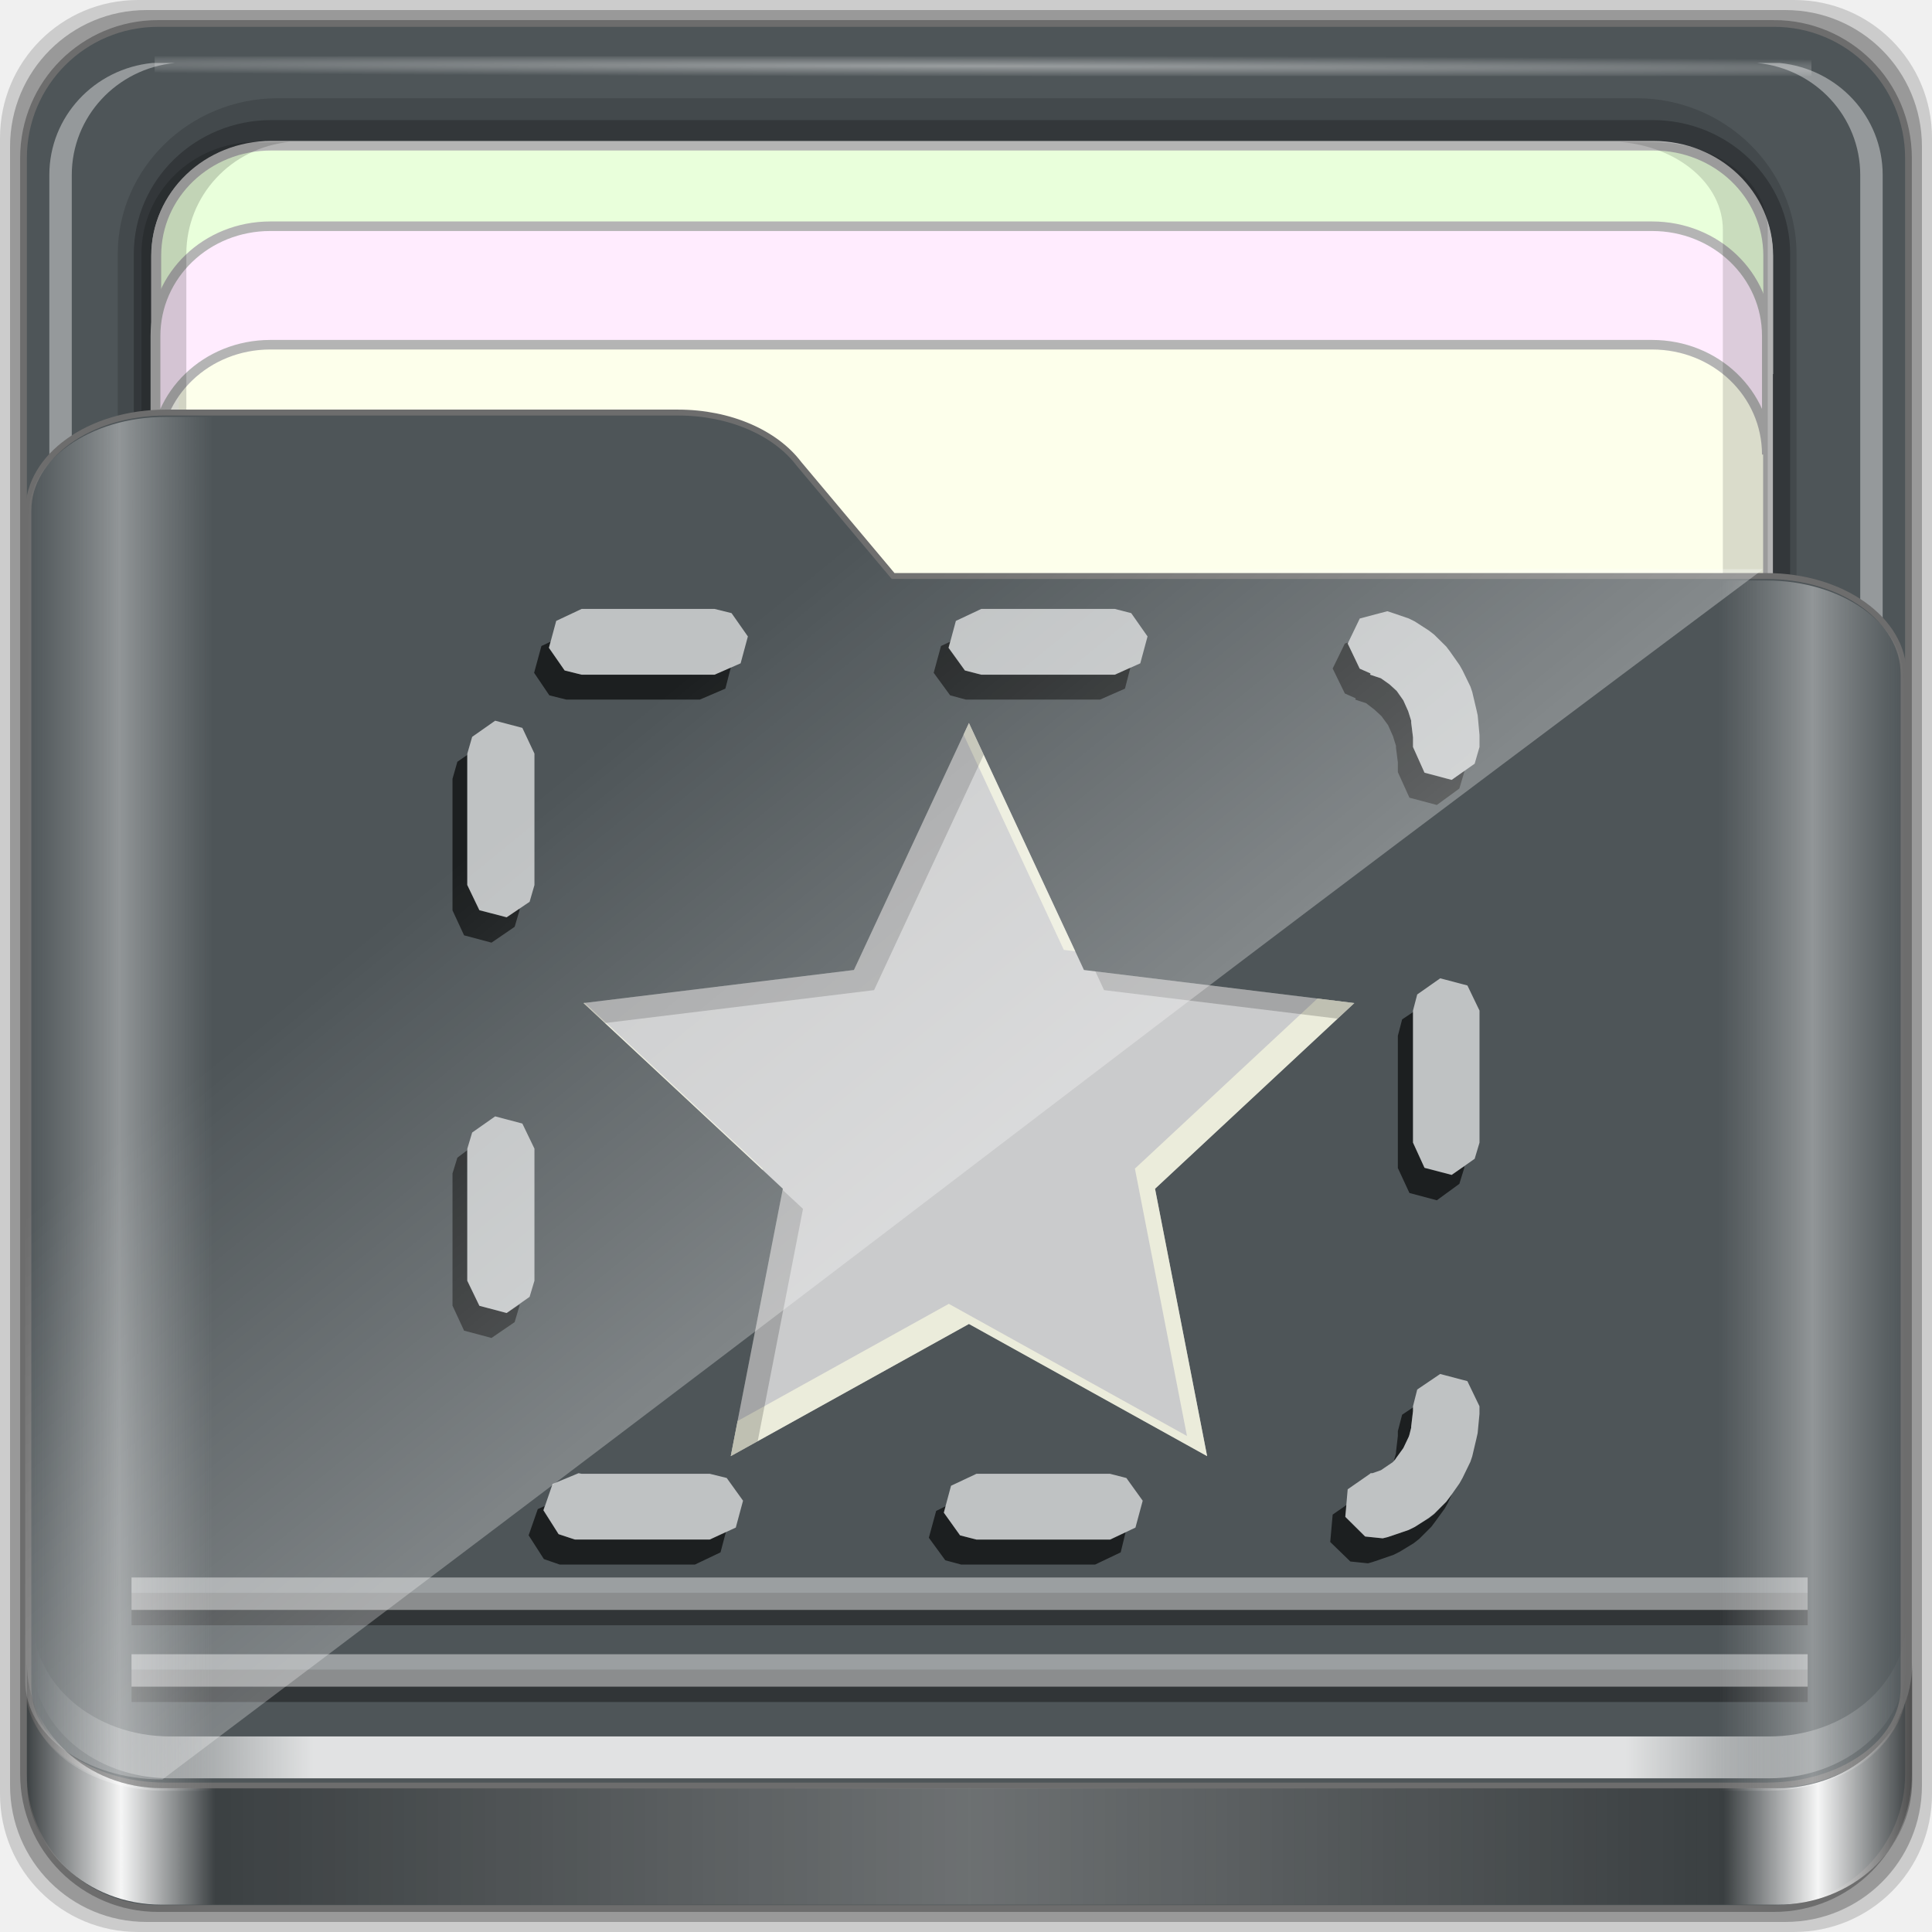
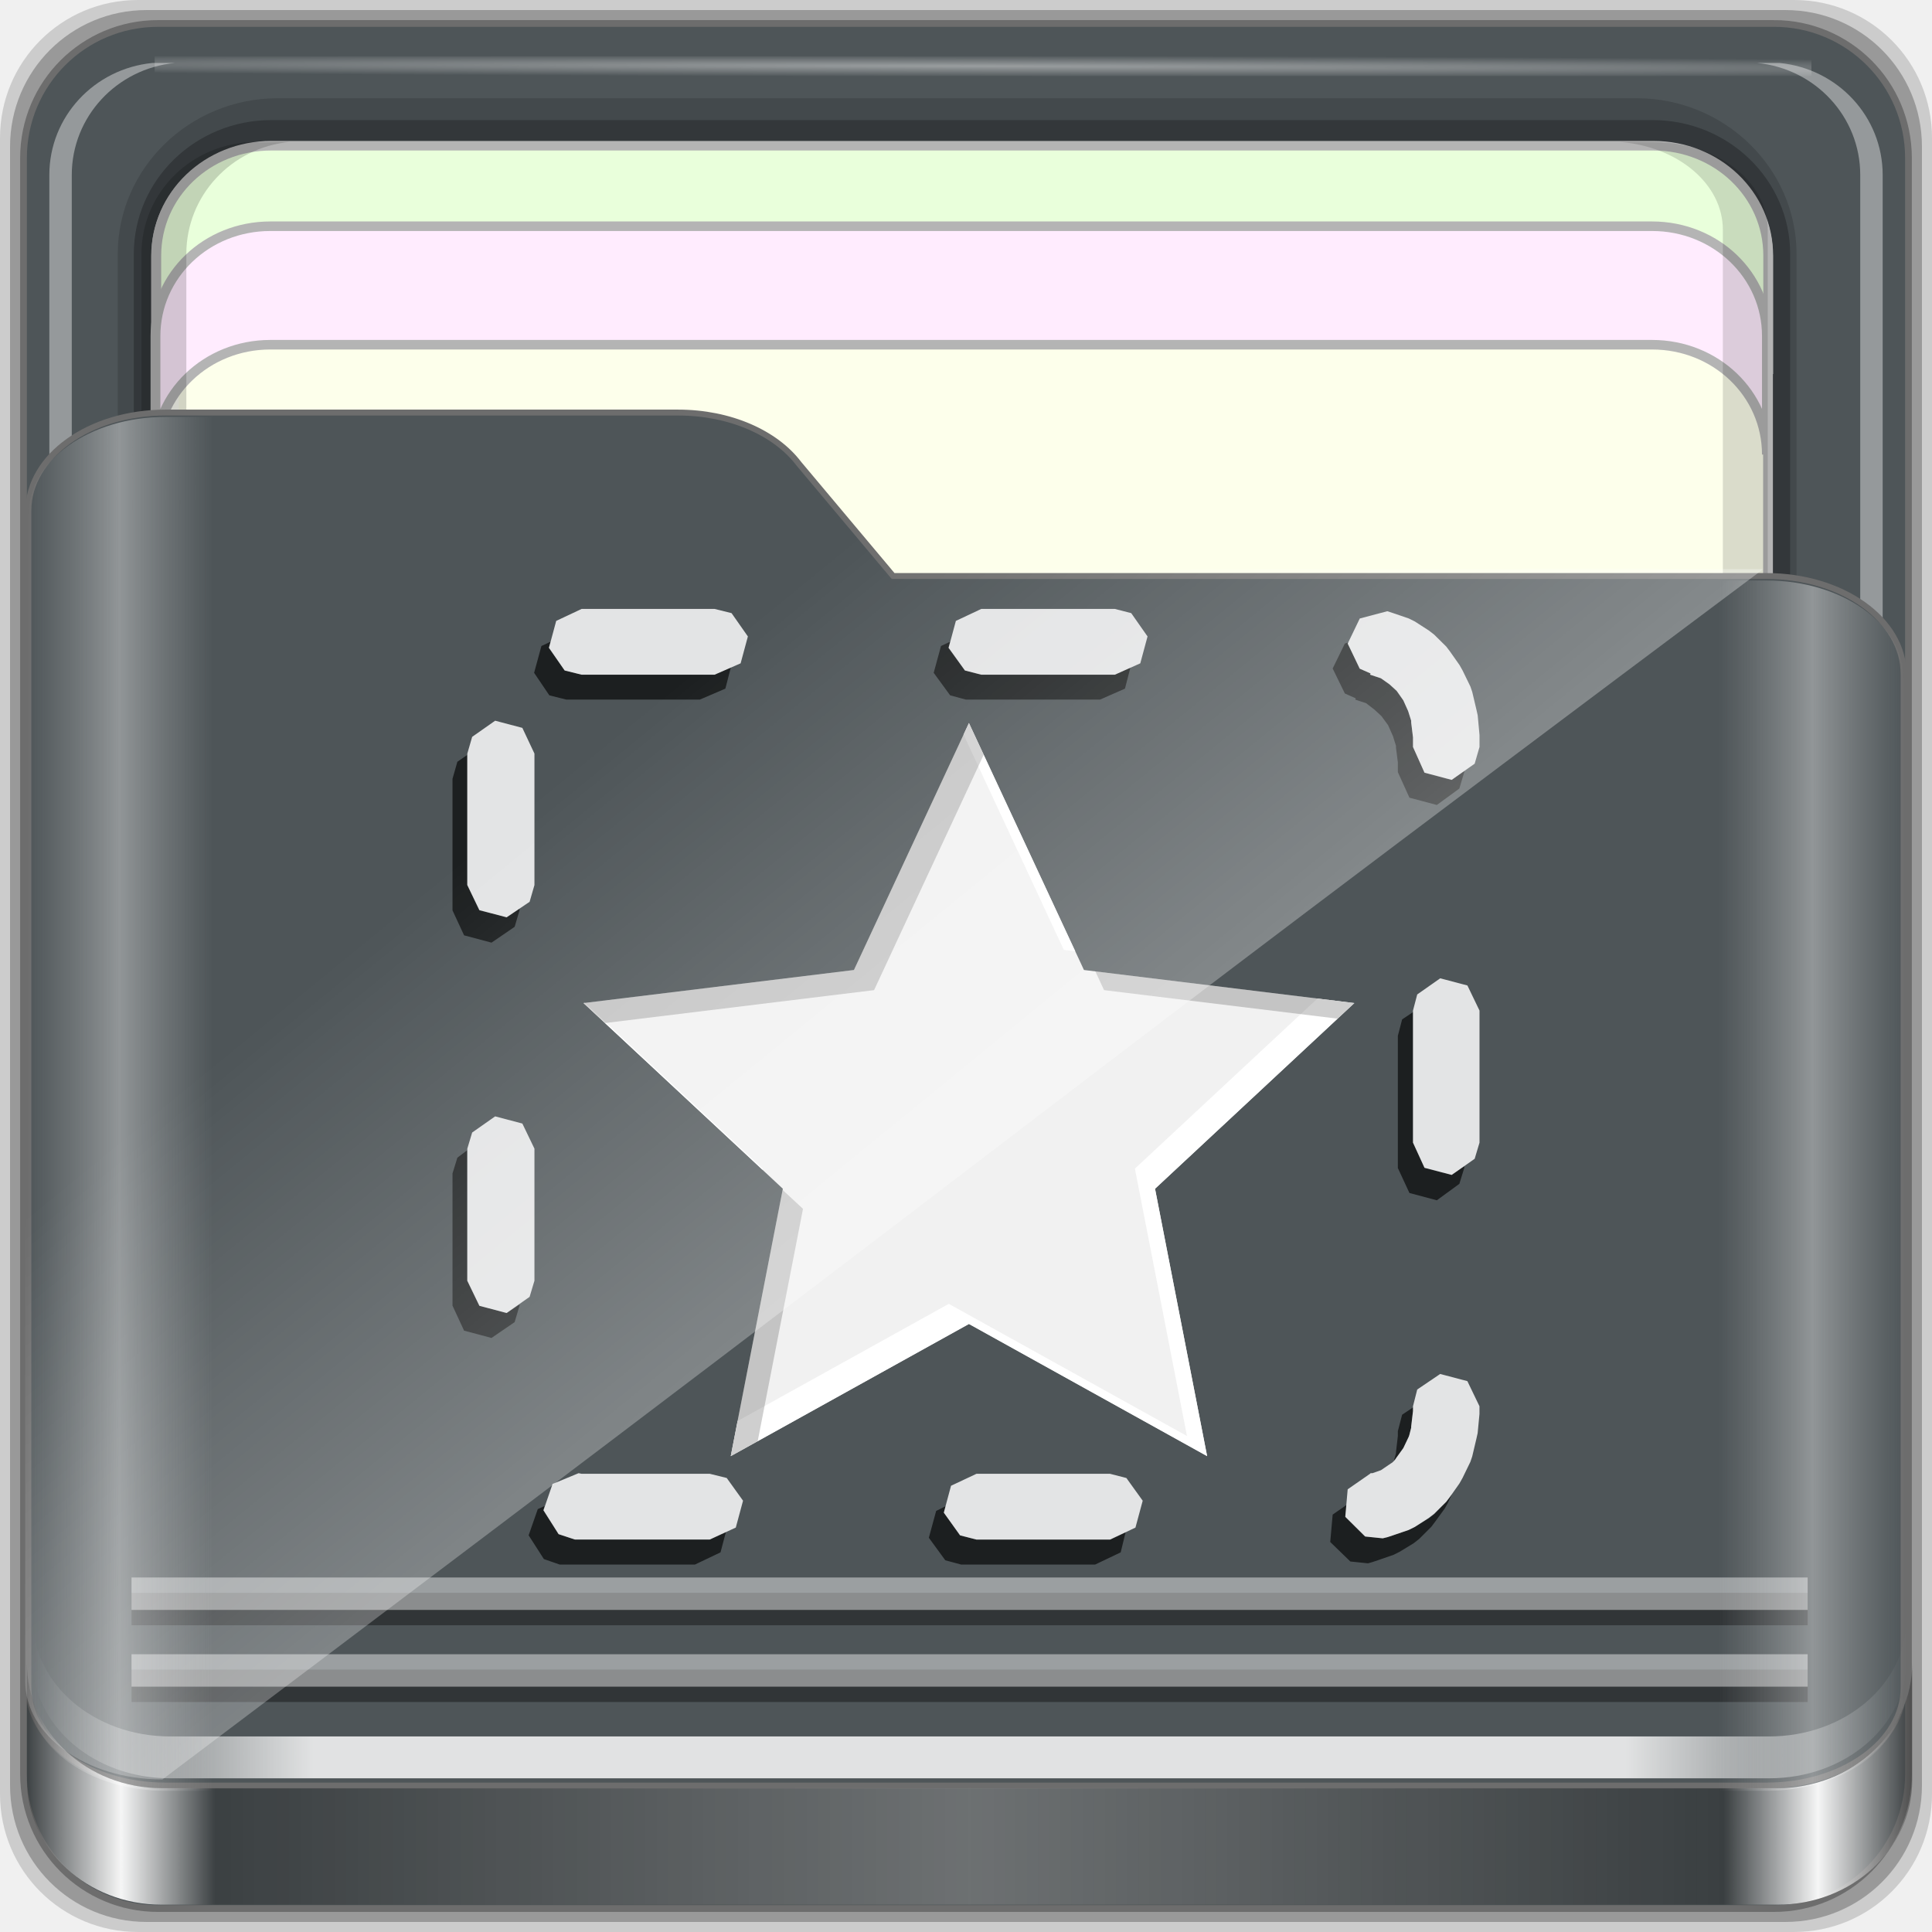
<svg xmlns="http://www.w3.org/2000/svg" xmlns:xlink="http://www.w3.org/1999/xlink" width="96" height="96" viewBox="0 0 96 96" version="1.1" id="svg1072">
  <defs id="defs1066">
    <linearGradient id="linearGradient4125">
      <stop style="stop-color:#ffffff;stop-opacity:1;" offset="0" id="stop4127" />
      <stop style="stop-color:#ffffff;stop-opacity:0;" offset="1" id="stop4129" />
    </linearGradient>
    <linearGradient id="linearGradient3298">
      <stop style="stop-color:#ffffff;stop-opacity:0.031" offset="0" id="stop3300" />
      <stop id="stop3302" offset="0.05" style="stop-color:#ffffff;stop-opacity:1;" />
      <stop style="stop-color:#ffffff;stop-opacity:0.024" offset="0.1" id="stop3304" />
      <stop id="stop3306" offset="0.5" style="stop-color:#ffffff;stop-opacity:0.281" />
      <stop style="stop-color:#fefefe;stop-opacity:0.016" offset="0.9" id="stop3308" />
      <stop id="stop3310" offset="0.95" style="stop-color:#ffffff;stop-opacity:1;" />
      <stop style="stop-color:#fdfdfd;stop-opacity:0" offset="1" id="stop3312" />
    </linearGradient>
    <linearGradient id="linearGradient4188">
      <stop style="stop-color:#ffffff;stop-opacity:0;" offset="0" id="stop4190" />
      <stop id="stop4198" offset="0.15" style="stop-color:#ffffff;stop-opacity:1;" />
      <stop id="stop4196" offset="0.85" style="stop-color:#ffffff;stop-opacity:1;" />
      <stop style="stop-color:#ffffff;stop-opacity:0;" offset="1" id="stop4192" />
    </linearGradient>
    <linearGradient id="linearGradient3832">
      <stop style="stop-color:#d8d8d8;stop-opacity:0;" offset="0" id="stop3834" />
      <stop id="stop3842" offset="0.05" style="stop-color:#ffffff;stop-opacity:1;" />
      <stop style="stop-color:#d8d8d8;stop-opacity:0;" offset="0.1" id="stop3846" />
      <stop id="stop3840" offset="0.5" style="stop-color:#d8d8d8;stop-opacity:0;" />
      <stop style="stop-color:#d8d8d8;stop-opacity:0;" offset="0.9" id="stop3844" />
      <stop id="stop3848" offset="0.95" style="stop-color:#ffffff;stop-opacity:1;" />
      <stop style="stop-color:#d8d8d8;stop-opacity:0;" offset="1" id="stop3836" />
    </linearGradient>
    <linearGradient id="linearGradient4012">
      <stop style="stop-color:#9a9a9a;stop-opacity:1;" offset="0" id="stop4014" />
      <stop style="stop-color:#6e6e6e;stop-opacity:1;" offset="1" id="stop4016" />
    </linearGradient>
    <linearGradient xlink:href="#linearGradient4188" id="linearGradient3891" gradientUnits="userSpaceOnUse" gradientTransform="matrix(1.115042,0,0,1.115103,6.596574,1043.355)" x1="6.25" y1="80.625" x2="89.75" y2="80.625" />
    <linearGradient gradientTransform="matrix(0.9926597,0,0,0.9812013,12.16478,1055.322)" xlink:href="#linearGradient3298" id="linearGradient3893" gradientUnits="userSpaceOnUse" x1="1.121" y1="84.063" x2="95.496" y2="84.063" />
    <linearGradient gradientTransform="matrix(0.9926597,0,0,0.9812013,11.82776,1054.893)" y2="34.832" x2="22.635" y1="59.746" x1="44.726" gradientUnits="userSpaceOnUse" id="linearGradient3391" xlink:href="#linearGradient4125" />
    <linearGradient xlink:href="#linearGradient3832" id="linearGradient3889" gradientUnits="userSpaceOnUse" gradientTransform="matrix(1.115042,0,0,1.036466,-5.522017,2.79605)" x1="6.076" y1="47.473" x2="89.924" y2="47.473" />
    <radialGradient xlink:href="#linearGradient4125" id="radialGradient3885" gradientUnits="userSpaceOnUse" gradientTransform="matrix(1.699147,0.00433809,-9.9578932e-5,0.01373135,-31.24166,-184.9925)" cx="44.659" cy="-187.511" fx="44.659" fy="-187.511" r="36.916" />
    <linearGradient id="linearGradient4314-5">
      <stop style="stop-color:#ff4b00;stop-opacity:1" offset="0" id="stop4316-5" />
      <stop style="stop-color:#ff5500;stop-opacity:1" offset="1" id="stop4318-8" />
    </linearGradient>
  </defs>
  <g id="layer1" transform="translate(0,-1026.52)">
    <g id="g1835" transform="translate(-12.11859,-22.9174)">
      <path style="display:inline;opacity:0.15;fill:#000000;fill-opacity:1;fill-rule:nonzero;stroke:none;stroke-width:0.987;enable-background:new" d="M 101.261,1049.437 H 18.976 c -3.799,0 -6.857,3.058 -6.857,6.857 v 82.286 c 0,3.799 3.058,6.857 6.857,6.857 h 82.286 c 3.799,0 6.857,-3.058 6.857,-6.857 v -82.286 c 0,-3.799 -3.058,-6.857 -6.857,-6.857 z" id="path3897" />
      <path id="path3895" d="M 100.833,1049.937 H 19.404 c -3.759,0 -6.786,3.026 -6.786,6.786 v 81.429 c 0,3.759 3.026,6.786 6.786,6.786 h 81.429 c 3.759,0 6.786,-3.026 6.786,-6.786 v -81.429 c 0,-3.759 -3.026,-6.786 -6.786,-6.786 z" style="display:inline;opacity:0.25;fill:#000000;fill-opacity:1;fill-rule:nonzero;stroke:none;stroke-width:0.987;enable-background:new" />
    </g>
  </g>
  <g id="layer7">
-     <path style="display:inline;fill:#4e5558;fill-opacity:1;fill-rule:nonzero;stroke:#6d6d6d;stroke-width:0.335;stroke-miterlimit:4;stroke-dasharray:none;stroke-opacity:1;enable-background:new" d="M 88.142,1.166 H 7.858 c -3.706,0 -6.69,2.984 -6.69,6.691 v 80.287 c 0,3.707 2.984,6.691 6.69,6.691 h 80.283 c 3.706,0 6.69,-2.984 6.69,-6.691 V 7.856 c 0,-3.707 -2.984,-6.691 -6.69,-6.691 z" id="rect2419-1" />
+     <path style="display:inline;fill:#4E5558;fill-opacity:1;fill-rule:nonzero;stroke:#6d6d6d;stroke-width:0.335;stroke-miterlimit:4;stroke-dasharray:none;stroke-opacity:1;enable-background:new" d="M 88.142,1.166 H 7.858 c -3.706,0 -6.69,2.984 -6.69,6.691 v 80.287 c 0,3.707 2.984,6.691 6.69,6.691 h 80.283 c 3.706,0 6.69,-2.984 6.69,-6.691 V 7.856 c 0,-3.707 -2.984,-6.691 -6.69,-6.691 z" id="rect2419-1" />
  </g>
  <g id="layer6">
    <g id="g4855" transform="matrix(0,-1.085886,1.115042,0,-0.9483819,206.754)" style="enable-background:new">
      <path id="path4843" d="m 117.219,6.098 c -3.921,0 -7.125,3.204 -7.125,7.125 v 60.562 c 0,3.921 3.204,7.125 7.125,7.125 h 61.562 c 3.921,0 7.125,-3.204 7.125,-7.125 v -60.562 c 0,-3.921 -3.204,-7.125 -7.125,-7.125 z" style="color:#000000;font-style:normal;font-variant:normal;font-weight:normal;font-stretch:normal;font-size:medium;line-height:normal;font-family:Sans;-inkscape-font-specification:Sans;text-indent:0;text-align:start;text-decoration:none;text-decoration-line:none;letter-spacing:normal;word-spacing:normal;text-transform:none;writing-mode:lr-tb;direction:ltr;baseline-shift:baseline;text-anchor:start;display:inline;overflow:visible;visibility:visible;opacity:0.137;fill:#000000;fill-opacity:1;fill-rule:nonzero;stroke:none;stroke-width:2;marker:none;enable-background:accumulate" />
      <path style="color:#000000;font-style:normal;font-variant:normal;font-weight:normal;font-stretch:normal;font-size:medium;line-height:normal;font-family:Sans;-inkscape-font-specification:Sans;text-indent:0;text-align:start;text-decoration:none;text-decoration-line:none;letter-spacing:normal;word-spacing:normal;text-transform:none;writing-mode:lr-tb;direction:ltr;baseline-shift:baseline;text-anchor:start;display:inline;overflow:visible;visibility:visible;opacity:0.245;fill:#000000;fill-opacity:1;fill-rule:nonzero;stroke:none;stroke-width:2;marker:none;enable-background:accumulate" d="m 117.219,6.813 c -3.379,0 -6.125,2.746 -6.125,6.125 v 61.562 c 0,3.379 2.746,6.125 6.125,6.125 h 61.562 c 3.379,0 6.125,-2.746 6.125,-6.125 v -61.562 c 0,-3.379 -2.746,-6.125 -6.125,-6.125 z" id="path4849" />
      <path style="display:inline;fill:#fdffeb;fill-opacity:1;fill-rule:nonzero;stroke:#b4b4b4;stroke-width:0.437;stroke-miterlimit:4;stroke-dasharray:none;stroke-opacity:1" d="m 183.704,12.925 c 0,-2.843 -2.242,-5.119 -5.026,-5.119 h -30.722 c 2.784,0 5.026,2.276 5.026,5.119 v 61.594 c 0,2.843 -2.242,5.119 -5.026,5.119 h 30.722 c 2.784,0 5.026,-2.276 5.026,-5.119 z" id="path4046" />
      <path id="path4815" d="m 115.708,79.154 v 1 c 0.262,2.594 2.46,4.594 5.125,4.594 h 61.562 c 2.665,0 4.863,-2 5.125,-4.594 v -1 c -0.262,2.594 -2.46,4.594 -5.125,4.594 h -61.562 c -2.665,0 -4.863,-2 -5.125,-4.594 z" style="display:inline;opacity:0.4;fill:#ffffff;fill-opacity:1;fill-rule:nonzero;stroke:none" />
      <path id="path4820" d="m 116.688,7.813 c -2.594,0.262 -4.594,2.46 -4.594,5.125 v 0.469 c 0.262,-2.594 2.46,-4.594 5.125,-4.594 h 61.562 c 2.665,0 4.863,2 5.125,4.594 v -0.469 c 0,-2.843 -2.282,-5.125 -5.125,-5.125 h -61.562 c -0.178,0 -0.358,-0.017 -0.531,0 z" style="display:inline;opacity:0.5;fill:#ffffff;fill-opacity:1;fill-rule:nonzero;stroke:none" />
      <path style="display:inline;opacity:0.4;fill:#ffffff;fill-opacity:1;fill-rule:nonzero;stroke:none" d="m 115.708,8.643 v -1 c 0.262,-2.594 2.46,-4.594 5.125,-4.594 h 61.562 c 2.665,0 4.863,2 5.125,4.594 v 1 c -0.262,-2.594 -2.46,-4.594 -5.125,-4.594 h -61.562 c -2.665,0 -4.863,2 -5.125,4.594 z" id="path3896" />
      <rect style="opacity:0.426;fill:url(#radialGradient3885);fill-opacity:1;stroke:none" id="rect3902" width="73.831" height="0.907" x="7.743" y="-187.827" transform="rotate(90)" />
      <path id="path3899" d="m 183.733,12.934 c 0,-2.843 -2.242,-5.119 -5.026,-5.119 h -5.422 c 2.784,0 5.026,2.276 5.026,5.119 v 61.594 c 0,2.843 -2.242,5.119 -5.026,5.119 h 5.422 c 2.784,0 5.026,-2.276 5.026,-5.119 z" style="display:inline;fill:#e9ffdb;fill-opacity:1;fill-rule:nonzero;stroke:#b4b4b4;stroke-width:0.437;stroke-miterlimit:4;stroke-dasharray:none;stroke-opacity:1" />
      <path style="display:inline;fill:#ffecfe;fill-opacity:1;fill-rule:nonzero;stroke:#b4b4b4;stroke-width:0.437;stroke-miterlimit:4;stroke-dasharray:none;stroke-opacity:1" d="m 180.049,12.896 c 0,-2.842 -2.242,-5.117 -5.026,-5.117 h -5.422 c 2.784,0 5.026,2.275 5.026,5.117 v 61.576 c 0,2.842 -2.242,5.117 -5.026,5.117 h 5.422 c 2.784,0 5.026,-2.275 5.026,-5.117 z" id="path3086" />
      <path id="path4810" d="m 127.618,73.032 v 1.469 c 0,2.843 1.789,5.125 4.017,5.125 h 48.254 c 2.228,0 4.017,-2.282 4.017,-5.125 v -1.469 c -0.205,2.594 -1.928,4.594 -4.017,4.594 h -48.254 c -2.089,0 -3.812,-2 -4.017,-4.594 z" style="display:inline;opacity:0.138;fill:#000000;fill-opacity:1;fill-rule:nonzero;stroke:none" />
      <path style="display:inline;opacity:0.169;fill:#000000;fill-opacity:1;fill-rule:nonzero;stroke:none" d="m 112.094,13.748 v -1.469 c 0,-2.843 2.282,-5.125 5.125,-5.125 h 61.562 c 2.843,0 5.125,2.282 5.125,5.125 v 1.469 c -0.262,-2.594 -2.46,-4.594 -5.125,-4.594 h -61.562 c -2.665,0 -4.863,2 -5.125,4.594 z" id="path3898" />
    </g>
  </g>
  <g id="layer5">
-     <path id="path4187" d="m 1.411,83.85 c 0,2.7 3.041,4.873 6.818,4.873 H 87.771 c 3.777,0 6.818,-2.173 6.818,-4.873 V 33.495 c 0,-2.7 -3.041,-4.873 -6.818,-4.873 H 44.378 L 39.691,23.038 C 38.539,21.519 36.286,20.5 33.69,20.5 H 8.229 c -3.777,0 -6.818,2.173 -6.818,4.873 z" style="display:inline;fill:#4e5558;fill-opacity:1;fill-rule:nonzero;stroke:#6d6d6d;stroke-width:0.294;stroke-miterlimit:4;stroke-dasharray:none;stroke-opacity:1;enable-background:new" />
+     <path id="path4187" d="m 1.411,83.85 c 0,2.7 3.041,4.873 6.818,4.873 H 87.771 c 3.777,0 6.818,-2.173 6.818,-4.873 V 33.495 c 0,-2.7 -3.041,-4.873 -6.818,-4.873 H 44.378 L 39.691,23.038 C 38.539,21.519 36.286,20.5 33.69,20.5 H 8.229 c -3.777,0 -6.818,2.173 -6.818,4.873 z" style="display:inline;fill:#4E5558;fill-opacity:1;fill-rule:nonzero;stroke:#6d6d6d;stroke-width:0.294;stroke-miterlimit:4;stroke-dasharray:none;stroke-opacity:1;enable-background:new" />
  </g>
  <g id="layer2">
    <g style="enable-background:new" id="g4174" transform="matrix(0.9926597,0,0,0.9812013,0.6413092,5.761271)">
      <g style="enable-background:new" id="g4674" transform="matrix(0.9563875,0,0,0.9563875,-0.6600578,4.158113)">
        <g id="g6020" style="enable-background:new" transform="matrix(1.153762,-0.1531308,0.1496159,1.153762,-10.28012,-0.3158585)">
          <g style="enable-background:new" transform="matrix(0.8628841,0.1145246,-0.1118959,0.8628841,11.38058,-0.1240278)" id="g4147">
            <g id="g4143" transform="translate(-1.012213)">
-               <path id="path3337" d="m 25.455,147.256 12.699,27.265 29.855,3.652 -22.007,20.503 5.753,29.522 -26.3,-14.594 -26.3,14.594 L 4.907,198.676 -17.099,178.173 12.756,174.522 Z" style="fill:#f3f3f3;fill-opacity:0.748;stroke:none" transform="matrix(0.4680656,0,0,0.4735316,36.39402,-40.10498)" />
-               <path style="fill:#f7f7e0;fill-opacity:0.722;stroke:none;stroke-width:0.45" d="M 48.146 35.93 L 47.879 36.504 L 52.861 47.199 L 53.428 47.268 L 48.146 35.93 z M 65.463 49.617 L 56.393 58.068 L 58.98 71.354 L 47.146 64.787 L 36.65 70.609 L 36.311 72.354 L 48.146 65.787 L 59.98 72.354 L 57.393 59.068 L 67.295 49.842 L 65.463 49.617 z M 29.061 49.834 L 28.996 49.842 L 37.889 58.127 L 37.9 58.068 L 29.061 49.834 z " transform="matrix(1.040126,0,0,1.052272,-1.769623,-8.181572)" id="path3849" />
+               <path id="path3337" d="m 25.455,147.256 12.699,27.265 29.855,3.652 -22.007,20.503 5.753,29.522 -26.3,-14.594 -26.3,14.594 L 4.907,198.676 -17.099,178.173 12.756,174.522 Z" style="fill:#f3f3f3;fill-opacity:0.985;stroke:none" transform="matrix(0.4680656,0,0,0.4735316,36.39402,-40.10498)" />
+               <path style="fill:#ffffff;fill-opacity:0.996;stroke:none;stroke-width:0.45" d="M 48.146 35.93 L 47.879 36.504 L 52.861 47.199 L 53.428 47.268 L 48.146 35.93 z M 65.463 49.617 L 56.393 58.068 L 58.98 71.354 L 47.146 64.787 L 36.65 70.609 L 36.311 72.354 L 48.146 65.787 L 59.98 72.354 L 57.393 59.068 L 67.295 49.842 L 65.463 49.617 z M 29.061 49.834 L 28.996 49.842 L 37.889 58.127 L 37.9 58.068 L 29.061 49.834 z " transform="matrix(1.040126,0,0,1.052272,-1.769623,-8.181572)" id="path3849" />
              <path style="fill:#050505;fill-opacity:0.189;stroke:none;stroke-width:0.45" d="M 48.146 35.93 L 42.432 48.199 L 28.996 49.842 L 30.061 50.834 L 43.432 49.199 L 48.879 37.504 L 48.146 35.93 z M 54.428 48.268 L 54.861 49.199 L 66.463 50.617 L 67.295 49.842 L 54.428 48.268 z M 38.889 59.127 L 36.311 72.354 L 37.65 71.609 L 39.9 60.068 L 38.889 59.127 z " transform="matrix(1.040126,0,0,1.052272,-1.769623,-8.181572)" id="path3853" />
            </g>
            <path style="color:#000000;font-style:normal;font-variant:normal;font-weight:normal;font-stretch:normal;font-size:medium;line-height:normal;font-family:Sans;-inkscape-font-specification:Sans;text-indent:0;text-align:start;text-decoration:none;text-decoration-line:none;letter-spacing:normal;word-spacing:normal;text-transform:none;writing-mode:lr-tb;direction:ltr;baseline-shift:baseline;text-anchor:start;display:inline;overflow:visible;visibility:visible;opacity:0.64;fill:#000000;fill-opacity:1;stroke:none;stroke-width:3.445;marker:none;enable-background:accumulate" d="M 25.531,30.781 25.062,31 l -0.375,1.375 0.781,1.156 0.875,0.219 h 6.844 l 1.312,-0.562 0.281,-1.094 -0.844,0.375 H 27.125 L 26.25,32.25 25.438,31.094 Z m 20.5,0 L 45.562,31 l -0.375,1.375 0.844,1.156 0.812,0.219 h 6.875 L 55,33.188 l 0.281,-1.094 -0.812,0.375 H 47.625 L 46.781,32.25 45.938,31.094 Z m 20.438,0.031 -0.188,0.062 -0.625,1.281 0.625,1.281 0.562,0.25 -0.031,0.062 0.281,0.094 0.281,0.094 0.406,0.312 0.375,0.344 0.344,0.469 0.25,0.562 0.156,0.5 v 0.094 L 69,36.969 v 0.156 0.344 l 0.594,1.312 1.406,0.375 1.156,-0.844 0.25,-0.844 v -0.062 L 71.75,37.875 70.375,37.5 69.781,36.188 V 35.844 35.688 l -0.094,-0.75 v -0.094 l -0.156,-0.5 -0.25,-0.562 -0.344,-0.469 -0.375,-0.344 -0.438,-0.312 -0.281,-0.094 -0.281,-0.094 0.031,-0.062 -0.562,-0.25 L 66.438,30.875 Z M 21.25,36.594 l -0.5,0.344 -0.25,0.875 v 6.75 l 0.594,1.281 1.406,0.375 1.188,-0.812 0.25,-0.844 V 44.469 L 23.281,44.906 21.875,44.562 21.25,43.25 Z m 48.531,13.188 -0.562,0.375 L 69,51 v 6.781 l 0.594,1.281 1.406,0.375 1.156,-0.844 0.25,-0.812 V 57.688 L 71.75,58.125 70.375,57.781 69.781,56.469 Z M 21.25,56.875 20.75,57.25 20.5,58.062 v 6.781 L 21.094,66.125 22.5,66.5 l 1.188,-0.812 0.25,-0.844 v -0.062 l -0.656,0.438 -1.406,-0.375 -0.625,-1.281 z m 48.531,13.188 -0.562,0.375 L 69,71.281 v 0.094 0.156 l -0.094,0.812 v 0.062 L 68.812,72.75 h 0.031 l 0.062,-0.094 0.375,-0.5 0.281,-0.594 0.031,-0.094 0.094,-0.375 v -0.062 L 69.781,70.25 v -0.156 z m 2,4.438 -0.125,0.156 -0.188,0.25 -0.594,0.625 L 70.594,75.75 69.875,76.188 69.562,76.344 68.75,76.625 l -0.281,0.094 -0.25,0.062 -0.906,-0.094 -1,-1 0.062,-0.625 -0.719,0.5 -0.125,1.406 1.031,1 0.906,0.094 L 67.688,78 l 0.281,-0.094 0.812,-0.281 0.312,-0.156 0.719,-0.438 0.281,-0.219 0.625,-0.625 0.188,-0.25 0.5,-0.688 0.156,-0.281 z M 25.219,75.125 24.875,75.281 24.406,76.625 25.188,77.844 26,78.125 h 0.25 0.094 6.594 L 34.25,77.5 34.531,76.438 33.688,76.844 h -6.562 -0.094 -0.25 L 25.938,76.562 25.156,75.344 Z m 20.594,0 -0.5,0.25 -0.375,1.375 0.844,1.156 0.812,0.219 h 6.875 l 1.312,-0.625 0.25,-1.031 -0.781,0.375 H 47.375 L 46.531,76.625 45.719,75.469 Z" transform="matrix(1.007395,0,0,1.019159,-0.04652637,-5.997984)" id="rect4114" />
-             <path id="path4136" d="m 25.965,24.283 -0.375,1.406 0.812,1.188 0.875,0.219 h 6.875 l 1.344,-0.594 0.375,-1.406 -0.844,-1.219 -0.875,-0.219 h -6.875 z m 20.656,0 -0.375,1.406 0.844,1.188 0.844,0.219 h 6.906 l 1.312,-0.594 0.375,-1.406 -0.844,-1.219 -0.844,-0.219 h -6.906 z m 20.875,-0.125 -0.625,1.312 0.625,1.312 0.562,0.25 -0.031,0.062 0.281,0.094 0.281,0.094 0.438,0.312 0.375,0.344 0.344,0.5 0.25,0.562 0.156,0.5 v 0.094 l 0.094,0.781 v 0.156 0.344 l 0.594,1.344 1.406,0.375 1.188,-0.844 0.25,-0.875 v -0.5 -0.125 l -0.094,-1.031 -0.062,-0.281 -0.219,-0.938 -0.094,-0.281 -0.406,-0.844 -0.156,-0.281 -0.5,-0.719 -0.188,-0.25 -0.625,-0.625 -0.281,-0.219 -0.719,-0.469 -0.312,-0.156 -0.812,-0.281 -0.281,-0.094 h -0.031 z m -45.875,6.188 -0.25,0.875 v 6.875 l 0.625,1.312 1.406,0.375 1.188,-0.812 0.25,-0.875 v -6.875 l -0.625,-1.344 -1.406,-0.375 z m 48.844,13.469 -0.219,0.844 v 6.906 l 0.594,1.312 1.406,0.375 1.188,-0.844 0.25,-0.844 v -6.906 l -0.625,-1.312 -1.406,-0.375 z m -48.844,7.219 -0.25,0.844 v 6.906 l 0.625,1.312 1.406,0.375 1.188,-0.844 0.25,-0.844 v -6.906 l -0.625,-1.312 -1.406,-0.375 z m 48.844,13.438 -0.219,0.875 v 0.094 0.156 l -0.094,0.812 v 0.062 l -0.094,0.375 -0.031,0.094 -0.281,0.594 -0.375,0.531 -0.062,0.094 -0.125,0.125 -0.094,0.062 -0.5,0.344 -0.438,0.156 h -0.094 l -0.031,0.031 -1.156,0.812 -0.125,1.438 1.031,1.031 0.906,0.094 0.25,-0.062 0.281,-0.094 0.812,-0.281 0.312,-0.156 0.719,-0.469 0.281,-0.219 0.625,-0.625 0.188,-0.25 0.5,-0.719 0.156,-0.281 0.406,-0.844 0.094,-0.281 0.219,-0.938 0.062,-0.281 0.094,-1 v -0.156 -0.25 l -0.625,-1.312 -1.406,-0.375 z m -44.688,4.938 -0.469,1.375 0.781,1.25 0.844,0.281 h 0.25 0.094 6.625 l 1.344,-0.625 0.375,-1.406 -0.844,-1.188 -0.875,-0.219 h -6.531 -0.094 l -0.156,-0.031 z m 20.594,0.094 -0.375,1.406 0.844,1.188 0.844,0.219 h 6.906 l 1.312,-0.625 0.375,-1.406 -0.844,-1.188 -0.844,-0.219 h -6.906 z" style="color:#000000;font-style:normal;font-variant:normal;font-weight:normal;font-stretch:normal;font-size:medium;line-height:normal;font-family:Sans;-inkscape-font-specification:Sans;text-indent:0;text-align:start;text-decoration:none;text-decoration-line:none;letter-spacing:normal;word-spacing:normal;text-transform:none;writing-mode:lr-tb;direction:ltr;baseline-shift:baseline;text-anchor:start;display:inline;overflow:visible;visibility:visible;opacity:0.64;fill:#ffffff;fill-opacity:1;stroke:none;stroke-width:3.445;marker:none;enable-background:accumulate" />
+             <path id="path4136" d="m 25.965,24.283 -0.375,1.406 0.812,1.188 0.875,0.219 h 6.875 l 1.344,-0.594 0.375,-1.406 -0.844,-1.219 -0.875,-0.219 h -6.875 z m 20.656,0 -0.375,1.406 0.844,1.188 0.844,0.219 h 6.906 l 1.312,-0.594 0.375,-1.406 -0.844,-1.219 -0.844,-0.219 h -6.906 z m 20.875,-0.125 -0.625,1.312 0.625,1.312 0.562,0.25 -0.031,0.062 0.281,0.094 0.281,0.094 0.438,0.312 0.375,0.344 0.344,0.5 0.25,0.562 0.156,0.5 v 0.094 l 0.094,0.781 v 0.156 0.344 l 0.594,1.344 1.406,0.375 1.188,-0.844 0.25,-0.875 v -0.5 -0.125 l -0.094,-1.031 -0.062,-0.281 -0.219,-0.938 -0.094,-0.281 -0.406,-0.844 -0.156,-0.281 -0.5,-0.719 -0.188,-0.25 -0.625,-0.625 -0.281,-0.219 -0.719,-0.469 -0.312,-0.156 -0.812,-0.281 -0.281,-0.094 h -0.031 z m -45.875,6.188 -0.25,0.875 v 6.875 l 0.625,1.312 1.406,0.375 1.188,-0.812 0.25,-0.875 v -6.875 l -0.625,-1.344 -1.406,-0.375 z m 48.844,13.469 -0.219,0.844 v 6.906 l 0.594,1.312 1.406,0.375 1.188,-0.844 0.25,-0.844 v -6.906 l -0.625,-1.312 -1.406,-0.375 z m -48.844,7.219 -0.25,0.844 v 6.906 l 0.625,1.312 1.406,0.375 1.188,-0.844 0.25,-0.844 v -6.906 l -0.625,-1.312 -1.406,-0.375 z m 48.844,13.438 -0.219,0.875 v 0.094 0.156 l -0.094,0.812 v 0.062 l -0.094,0.375 -0.031,0.094 -0.281,0.594 -0.375,0.531 -0.062,0.094 -0.125,0.125 -0.094,0.062 -0.5,0.344 -0.438,0.156 h -0.094 l -0.031,0.031 -1.156,0.812 -0.125,1.438 1.031,1.031 0.906,0.094 0.25,-0.062 0.281,-0.094 0.812,-0.281 0.312,-0.156 0.719,-0.469 0.281,-0.219 0.625,-0.625 0.188,-0.25 0.5,-0.719 0.156,-0.281 0.406,-0.844 0.094,-0.281 0.219,-0.938 0.062,-0.281 0.094,-1 v -0.156 -0.25 l -0.625,-1.312 -1.406,-0.375 z m -44.688,4.938 -0.469,1.375 0.781,1.25 0.844,0.281 h 0.25 0.094 6.625 l 1.344,-0.625 0.375,-1.406 -0.844,-1.188 -0.875,-0.219 h -6.531 -0.094 l -0.156,-0.031 z m 20.594,0.094 -0.375,1.406 0.844,1.188 0.844,0.219 h 6.906 l 1.312,-0.625 0.375,-1.406 -0.844,-1.188 -0.844,-0.219 h -6.906 z" style="color:#000000;font-style:normal;font-variant:normal;font-weight:normal;font-stretch:normal;font-size:medium;line-height:normal;font-family:Sans;-inkscape-font-specification:Sans;text-indent:0;text-align:start;text-decoration:none;text-decoration-line:none;letter-spacing:normal;word-spacing:normal;text-transform:none;writing-mode:lr-tb;direction:ltr;baseline-shift:baseline;text-anchor:start;display:inline;overflow:visible;visibility:visible;opacity:0.842;fill:#ffffff;fill-opacity:1;stroke:none;stroke-width:3.445;marker:none;enable-background:accumulate" />
          </g>
        </g>
      </g>
    </g>
  </g>
  <g id="layer3" style="display:inline">
    <g id="g1041" transform="matrix(1,0,0,0.9331477,0,6.327168)">
      <g id="g913" transform="translate(-11.94049,-1049.596)">
        <path style="display:inline;opacity:0.831;fill:url(#linearGradient3891);fill-opacity:1;fill-rule:nonzero;stroke:none;stroke-width:1.115;enable-background:new" d="m 13.566,1129.008 v 2.23 c 0,3.49 3.056,6.272 6.83,6.272 h 79.447 c 3.774,0 6.83,-2.782 6.83,-6.272 v -2.23 c 0,3.49 -3.056,6.272 -6.83,6.272 H 20.395 c -3.774,0 -6.83,-2.782 -6.83,-6.272 z" id="path4045" />
        <path id="path4114" d="m 18.476,1132.583 h 83.286 v 0 0" style="opacity:0.375;fill:none;stroke:#000000;stroke-width:1.727px;stroke-linecap:butt;stroke-linejoin:miter;stroke-opacity:1;enable-background:new" />
        <path style="opacity:0.435;fill:none;stroke:#ffffff;stroke-width:1.727px;stroke-linecap:butt;stroke-linejoin:miter;stroke-opacity:1;enable-background:new" d="m 18.476,1131.766 h 83.286 v 0 0" id="path4110" />
        <path style="opacity:0.375;fill:none;stroke:#000000;stroke-width:1.727px;stroke-linecap:butt;stroke-linejoin:miter;stroke-opacity:1;enable-background:new" d="m 18.476,1128.496 h 83.286 v 0 0" id="path4116" />
        <path id="path4112" d="m 18.476,1127.679 h 83.286 v 0 0" style="opacity:0.435;fill:none;stroke:#ffffff;stroke-width:1.727px;stroke-linecap:butt;stroke-linejoin:miter;stroke-opacity:1;enable-background:new" />
        <path style="display:inline;opacity:0.3;fill:#000000;fill-opacity:1;fill-rule:nonzero;stroke:none;stroke-width:0.987;enable-background:new" d="m 13.277,1131.369 v 6.238 c 0,3.678 2.994,6.633 6.7,6.633 h 80.281 c 3.706,0 6.7,-2.955 6.7,-6.633 v -6.238 c 0,3.678 -2.994,6.664 -6.7,6.664 H 19.978 c -3.706,0 -6.7,-2.986 -6.7,-6.664 z" id="path3871" />
        <path id="path3876" d="m 13.277,1131.369 v 6.238 c 0,3.678 2.994,6.633 6.7,6.633 h 80.281 c 3.706,0 6.7,-2.955 6.7,-6.633 v -6.238 c 0,3.678 -2.994,6.664 -6.7,6.664 H 19.978 c -3.706,0 -6.7,-2.986 -6.7,-6.664 z" style="display:inline;opacity:0.951;fill:url(#linearGradient3893);fill-opacity:1;fill-rule:nonzero;stroke:none;stroke-width:0.987;enable-background:new" />
        <path id="path3355" d="m 13.193,1132.344 c 0,2.895 3.041,5.226 6.818,5.226 49.601,-40.026 39.172,-32.106 79.542,-64.449 H 56.16 l -4.687,-5.988 c -1.152,-1.629 -3.404,-2.722 -6.001,-2.722 H 20.01 c -3.777,0 -6.818,2.331 -6.818,5.226 z" style="display:inline;opacity:0.332;fill:url(#linearGradient3391);fill-opacity:1;fill-rule:nonzero;stroke:none;stroke-width:0.987;enable-background:new" />
      </g>
      <path id="path3262" d="m 1.411,83.354 c 0,2.895 3.041,5.226 6.818,5.226 H 87.771 c 3.777,0 6.818,-2.331 6.818,-5.226 v -53.998 c 0,-2.895 -3.041,-5.226 -6.818,-5.226 H 44.378 l -4.687,-5.988 c -1.152,-1.629 -3.404,-2.722 -6.001,-2.722 H 8.229 c -3.777,0 -6.818,2.331 -6.818,5.226 z" style="display:inline;opacity:0.381;fill:url(#linearGradient3889);fill-opacity:1;fill-rule:nonzero;stroke:none;stroke-width:0.987;enable-background:new" />
    </g>
  </g>
</svg>
